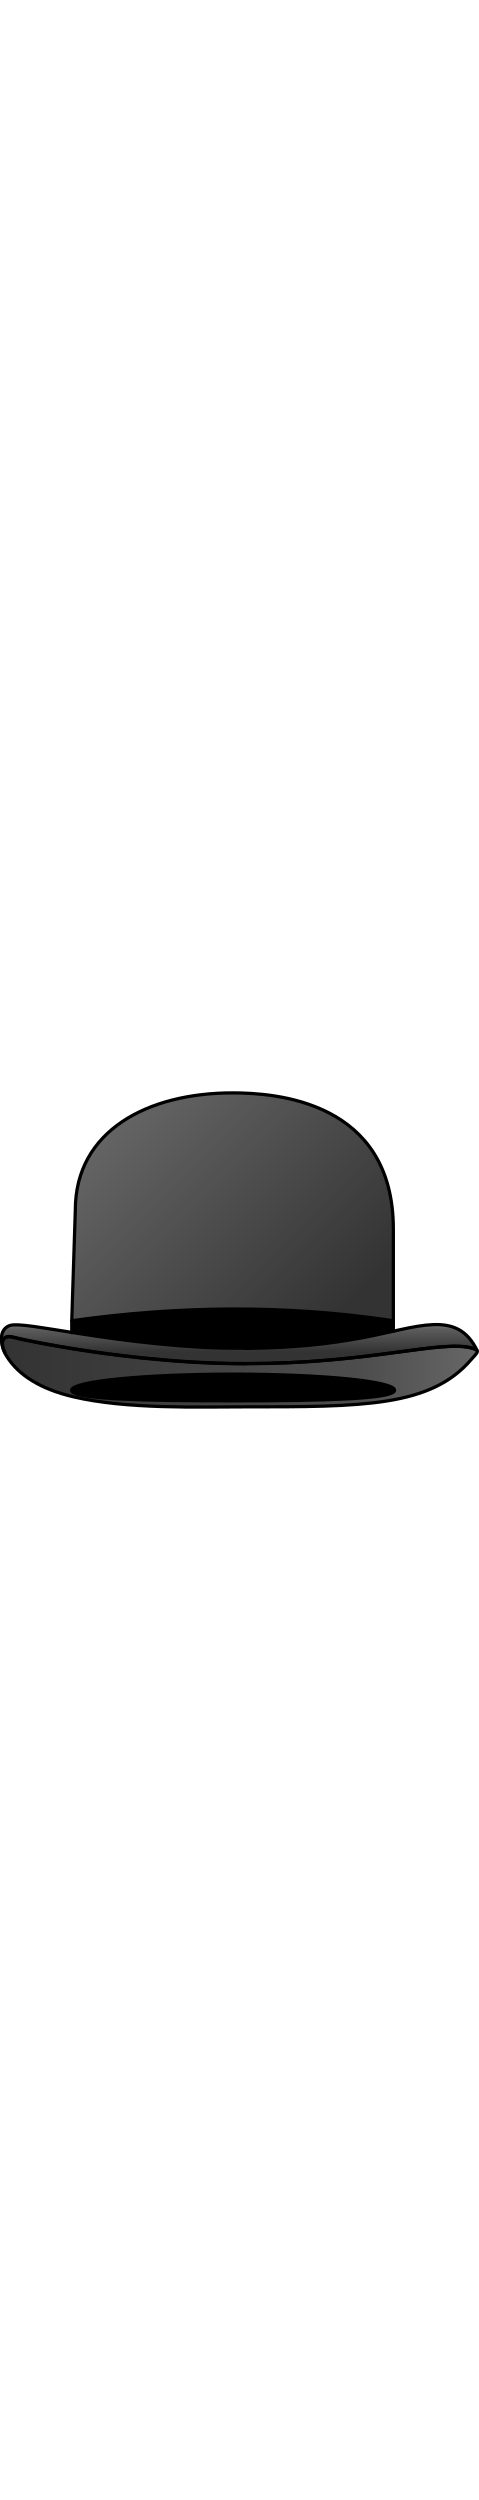
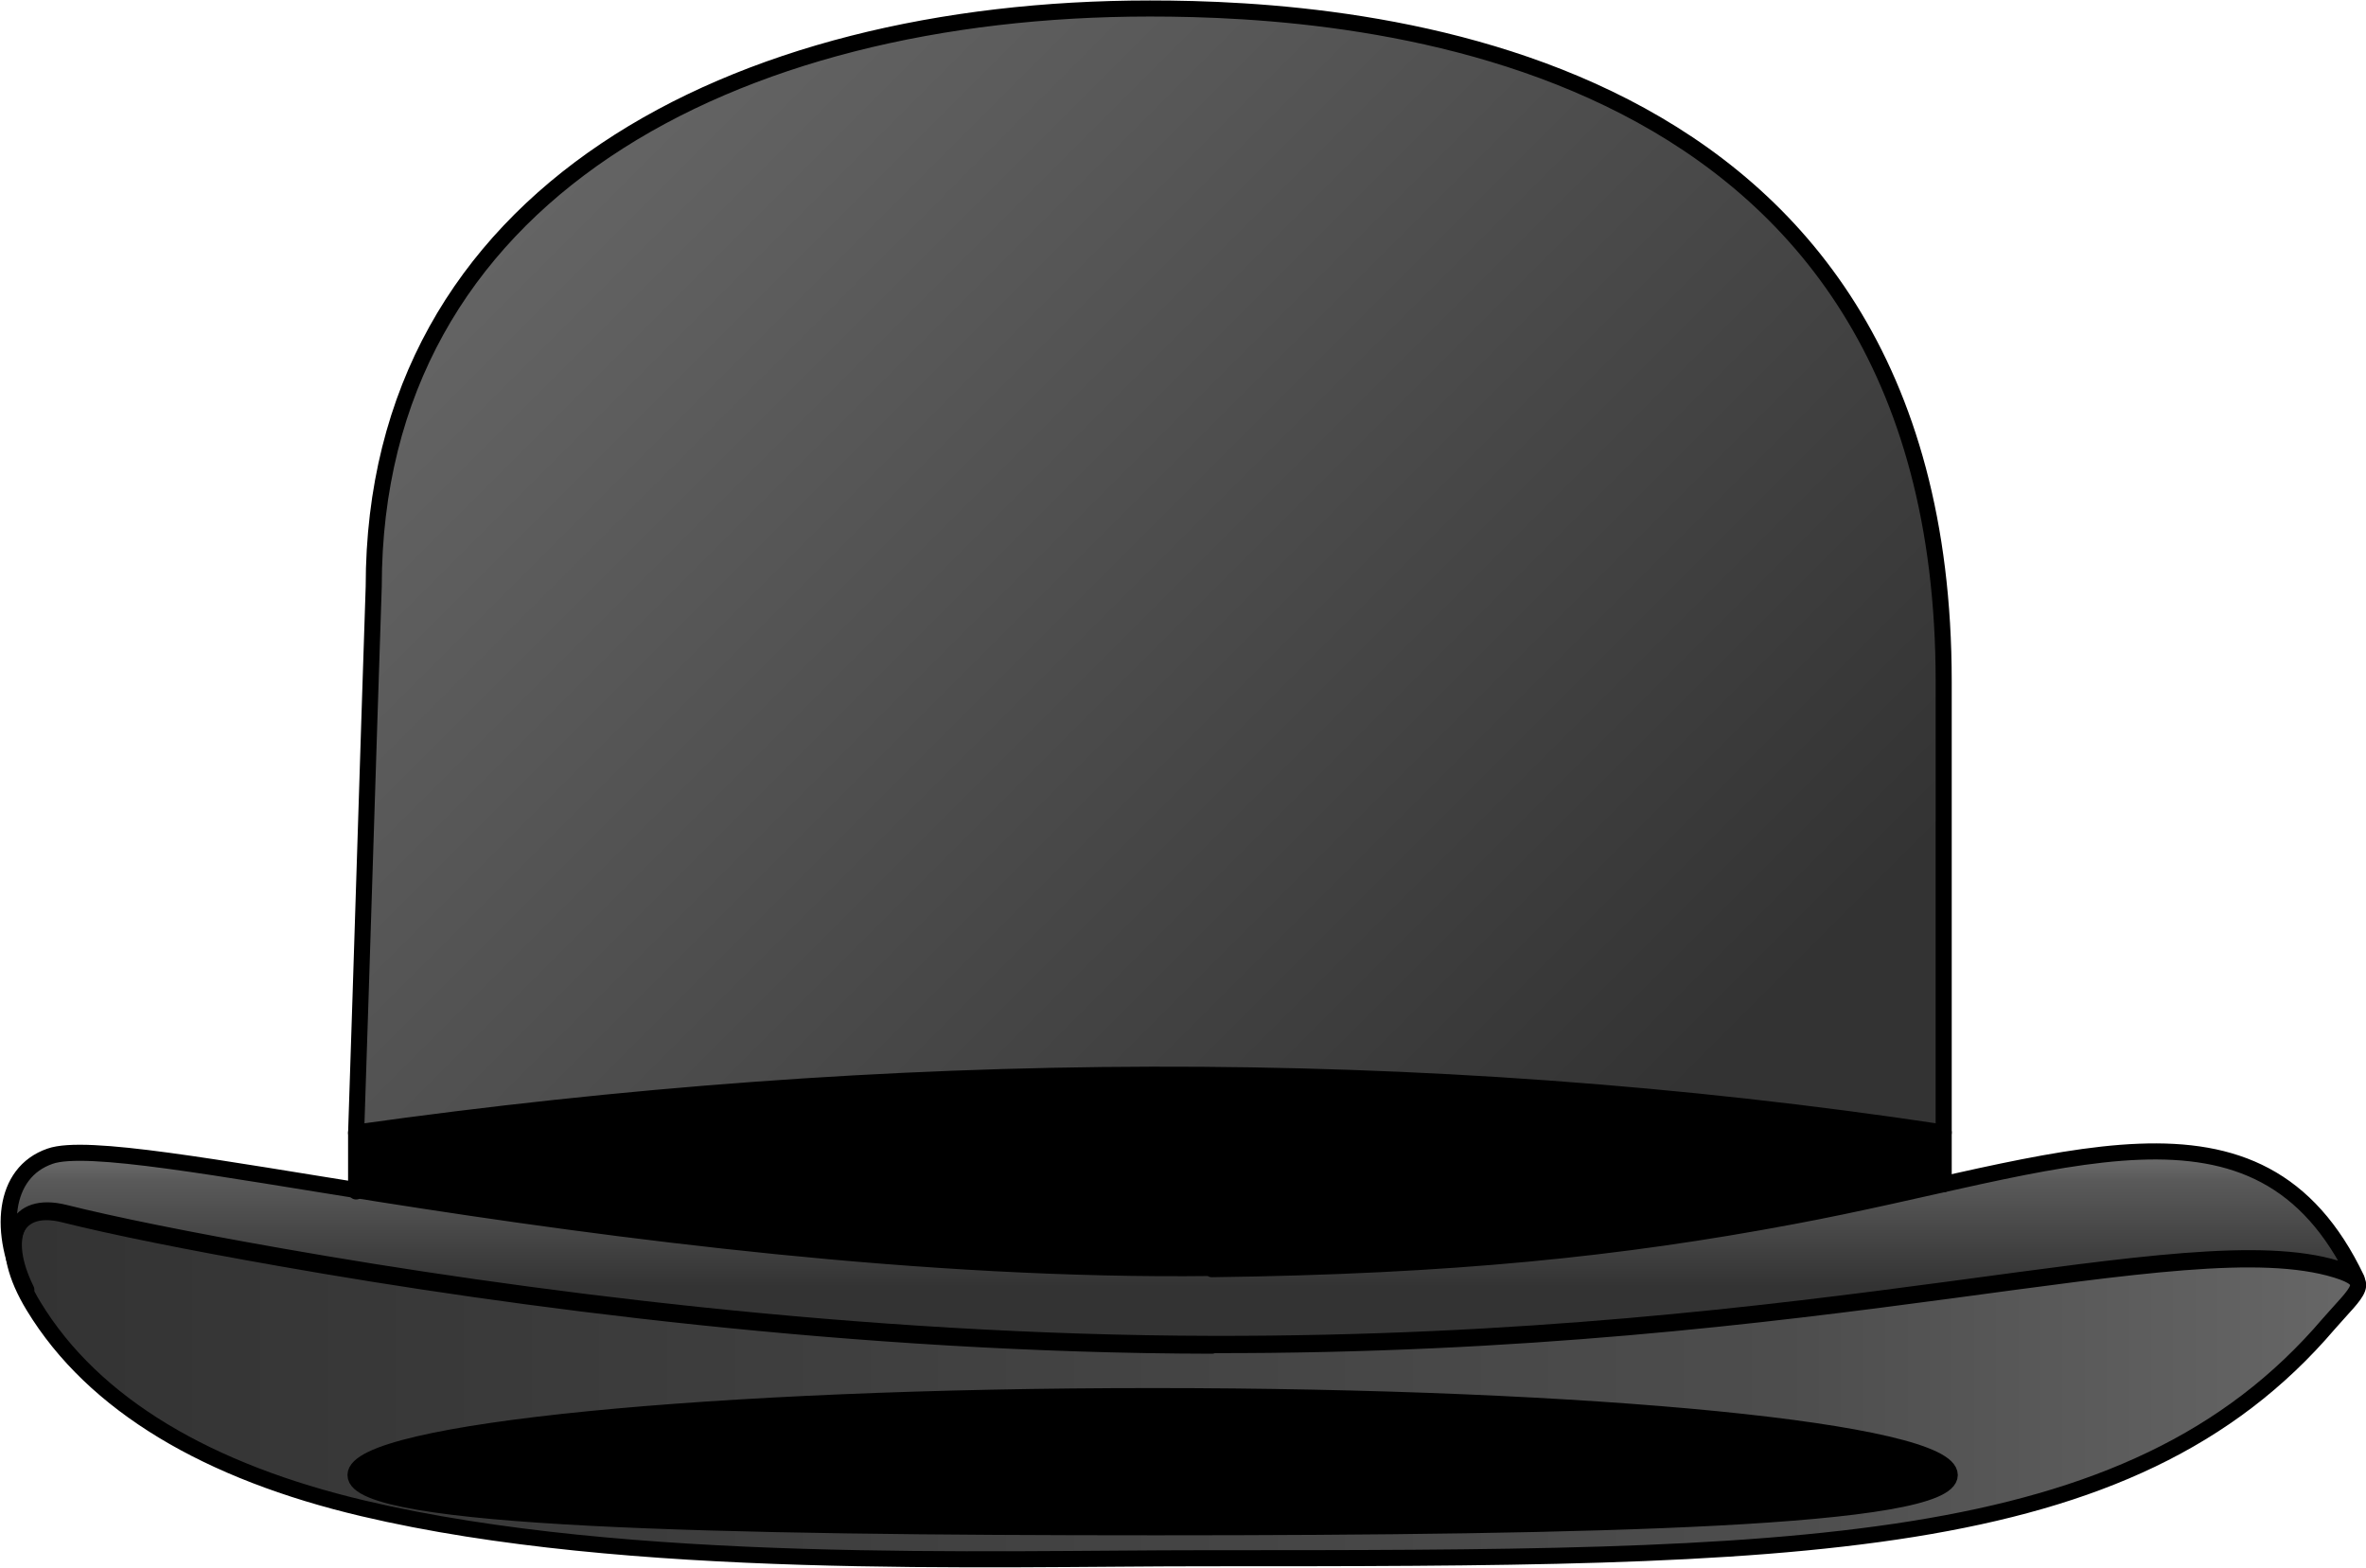
- <svg xmlns="http://www.w3.org/2000/svg" xml:space="preserve" width="38.894mm" height="203.2mm" version="1.1" style="shape-rendering:geometricPrecision; text-rendering:geometricPrecision; image-rendering:optimizeQuality; fill-rule:evenodd; clip-rule:evenodd" viewBox="0 0 3889 20320">
+ <svg xmlns="http://www.w3.org/2000/svg" xml:space="preserve" width="38.951mm" height="25.806mm" version="1.1" style="shape-rendering:geometricPrecision; text-rendering:geometricPrecision; image-rendering:optimizeQuality; fill-rule:evenodd; clip-rule:evenodd" viewBox="0 0 3895 2581">
  <defs>
    <style type="text/css">
   
    .str0 {stroke:black;stroke-width:26.46;stroke-linecap:round;stroke-linejoin:round}
    .fil3 {fill:none}
    .fil2 {fill:black}
    .fil0 {fill:url(#id0)}
    .fil1 {fill:url(#id1)}
    .fil4 {fill:url(#id2)}
   
  </style>
-     <linearGradient id="id0" gradientUnits="userSpaceOnUse" x1="3848.62" y1="11152.5" x2="34.76" y2="11152.5">
+     <linearGradient id="id0" gradientUnits="userSpaceOnUse" x1="3851.48" y1="2282.87" x2="37.64" y2="2282.87">
      <stop offset="0" style="stop-color:#666666" />
      <stop offset="0.239" style="stop-color:#4D4D4D" />
      <stop offset="1" style="stop-color:#333333" />
    </linearGradient>
-     <linearGradient id="id1" gradientUnits="userSpaceOnUse" x1="1019.25" y1="8937.89" x2="2760.87" y2="10679.5">
+     <linearGradient id="id1" gradientUnits="userSpaceOnUse" x1="1022.12" y1="68.22" x2="2763.74" y2="1809.83">
      <stop offset="0" style="stop-color:#666666" />
      <stop offset="1" style="stop-color:#333333" />
    </linearGradient>
-     <linearGradient id="id2" gradientUnits="userSpaceOnUse" x1="1934.27" y1="10737.2" x2="1934.27" y2="10987.9">
+     <linearGradient id="id2" gradientUnits="userSpaceOnUse" x1="1937.14" y1="1867.52" x2="1937.14" y2="2118.2">
      <stop offset="0" style="stop-color:gray" />
      <stop offset="0.302" style="stop-color:#5A5A5A" />
      <stop offset="1" style="stop-color:#333333" />
    </linearGradient>
  </defs>
  <g id="colours">
-     <g id="_889264544">
-       <path class="fil0" d="M1992 11084c-584,-1 -1153,-77 -1533,-144 -154,-27 -277,-52 -357,-72 -80,-20 -106,40 -63,127 4,8 8,16 13,24 98,163 288,273 543,333 437,104 1026,82 1385,82 972,0 1522,0 1851,-386 33,-39 57,-58 45,-72 -5,-6 -15,-11 -33,-17 -249,-76 -831,126 -1851,124zm-97 85c725,0 1312,58 1312,131 0,72 -582,86 -1307,86 -725,0 -1318,-13 -1318,-86 0,-72 588,-131 1312,-131z" />
-       <path class="fil1" d="M583 10735c875,-123 1746,-131 2614,0l0 -744c0,-1046 -964,-1108 -1307,-1108 -686,0 -1278,305 -1278,952l-29 900z" />
-       <path class="fil2" d="M3197 10820l0 -85c-868,-131 -1739,-123 -2614,0l0 97c13,2 25,4 38,6 386,61 898,128 1371,122 395,-5 673,-34 955,-87 89,-17 172,-36 251,-53z" />
-       <path class="fil3 str0" d="M583 10735c875,-123 1746,-131 2614,0 0,-282 0,-461 0,-744 0,-1046 -964,-1108 -1307,-1108 -686,0 -1278,305 -1278,952 -10,300 -19,600 -29,900z" />
-       <path class="fil2 str0" d="M1895 11169c725,0 1312,58 1312,131 0,72 -582,86 -1307,86 -725,0 -1318,-13 -1318,-86 0,-72 588,-131 1312,-131z" />
-       <path class="fil4 str0" d="M1992 10960c395,-5 673,-34 955,-87 446,-83 769,-235 930,103l0 0c-5,-6 -15,-11 -33,-17 -249,-76 -831,126 -1851,124 -584,-1 -1153,-77 -1533,-144 -154,-27 -277,-52 -357,-72 -80,-20 -106,40 -63,127 -47,-94 -39,-193 39,-220 59,-21 278,20 543,62 386,61 898,128 1371,122z" />
-       <path class="fil3 str0" d="M1992 11084c1020,2 1602,-200 1851,-124 62,19 36,34 -12,89 -329,386 -879,386 -1851,386 -359,0 -948,21 -1385,-82 -255,-60 -444,-170 -543,-333 -61,-100 -37,-173 50,-151 80,20 203,45 357,72 379,67 948,143 1533,144z" />
-       <line class="fil3 str0" x1="583" y1="10735" x2="583" y2="10832" />
-       <line class="fil3 str0" x1="3197" y1="10735" x2="3197" y2="10820" />
+     <g id="_889185696">
+       <path class="fil0" d="M1995 2215c-584,-1 -1153,-77 -1533,-144 -154,-27 -277,-52 -357,-72 -80,-20 -106,40 -63,127 4,8 8,16 13,24 98,163 288,273 543,333 437,104 1026,82 1385,82 972,0 1522,0 1851,-386 33,-39 57,-58 45,-72 -5,-6 -15,-11 -33,-17 -249,-76 -831,126 -1851,124zm-97 85c725,0 1312,58 1312,130 0,72 -582,86 -1307,86 -725,0 -1318,-13 -1318,-86 0,-72 588,-130 1312,-130z" />
+       <path class="fil1" d="M586 1865c875,-123 1746,-131 2614,0l0 -743c0,-1046 -964,-1108 -1307,-1108 -686,0 -1278,305 -1278,952l-29 900z" />
+       <path class="fil2" d="M3200 1950l0 -85c-868,-131 -1739,-123 -2614,0l0 97c13,2 25,4 38,6 386,61 898,128 1371,122 395,-5 673,-34 955,-87 89,-17 172,-36 251,-53z" />
+       <path class="fil3 str0" d="M586 1865c875,-123 1746,-131 2614,0 0,-282 0,-461 0,-743 0,-1046 -964,-1108 -1307,-1108 -686,0 -1278,305 -1278,952 -10,300 -19,600 -29,900z" />
+       <path class="fil2 str0" d="M1898 2299c725,0 1312,58 1312,130 0,72 -582,86 -1307,86 -725,0 -1318,-13 -1318,-86 0,-72 588,-130 1312,-130z" />
+       <path class="fil4 str0" d="M1995 2090c395,-5 673,-34 955,-87 446,-83 769,-235 930,103l0 0c-5,-6 -15,-11 -33,-17 -249,-76 -831,126 -1851,124 -584,-1 -1153,-77 -1533,-144 -154,-27 -277,-52 -357,-72 -80,-20 -106,40 -63,127 -47,-94 -39,-193 39,-220 59,-21 278,20 543,62 386,61 898,128 1371,122z" />
+       <path class="fil3 str0" d="M1995 2215c1020,2 1602,-200 1851,-124 62,19 36,34 -12,89 -329,386 -879,386 -1851,386 -359,0 -948,21 -1385,-82 -255,-60 -444,-170 -543,-333 -61,-100 -37,-173 50,-151 80,20 203,45 357,72 379,67 948,143 1533,144z" />
+       <line class="fil3 str0" x1="586" y1="1865" x2="586" y2="1962" />
+       <line class="fil3 str0" x1="3200" y1="1865" x2="3200" y2="1950" />
    </g>
  </g>
</svg>
